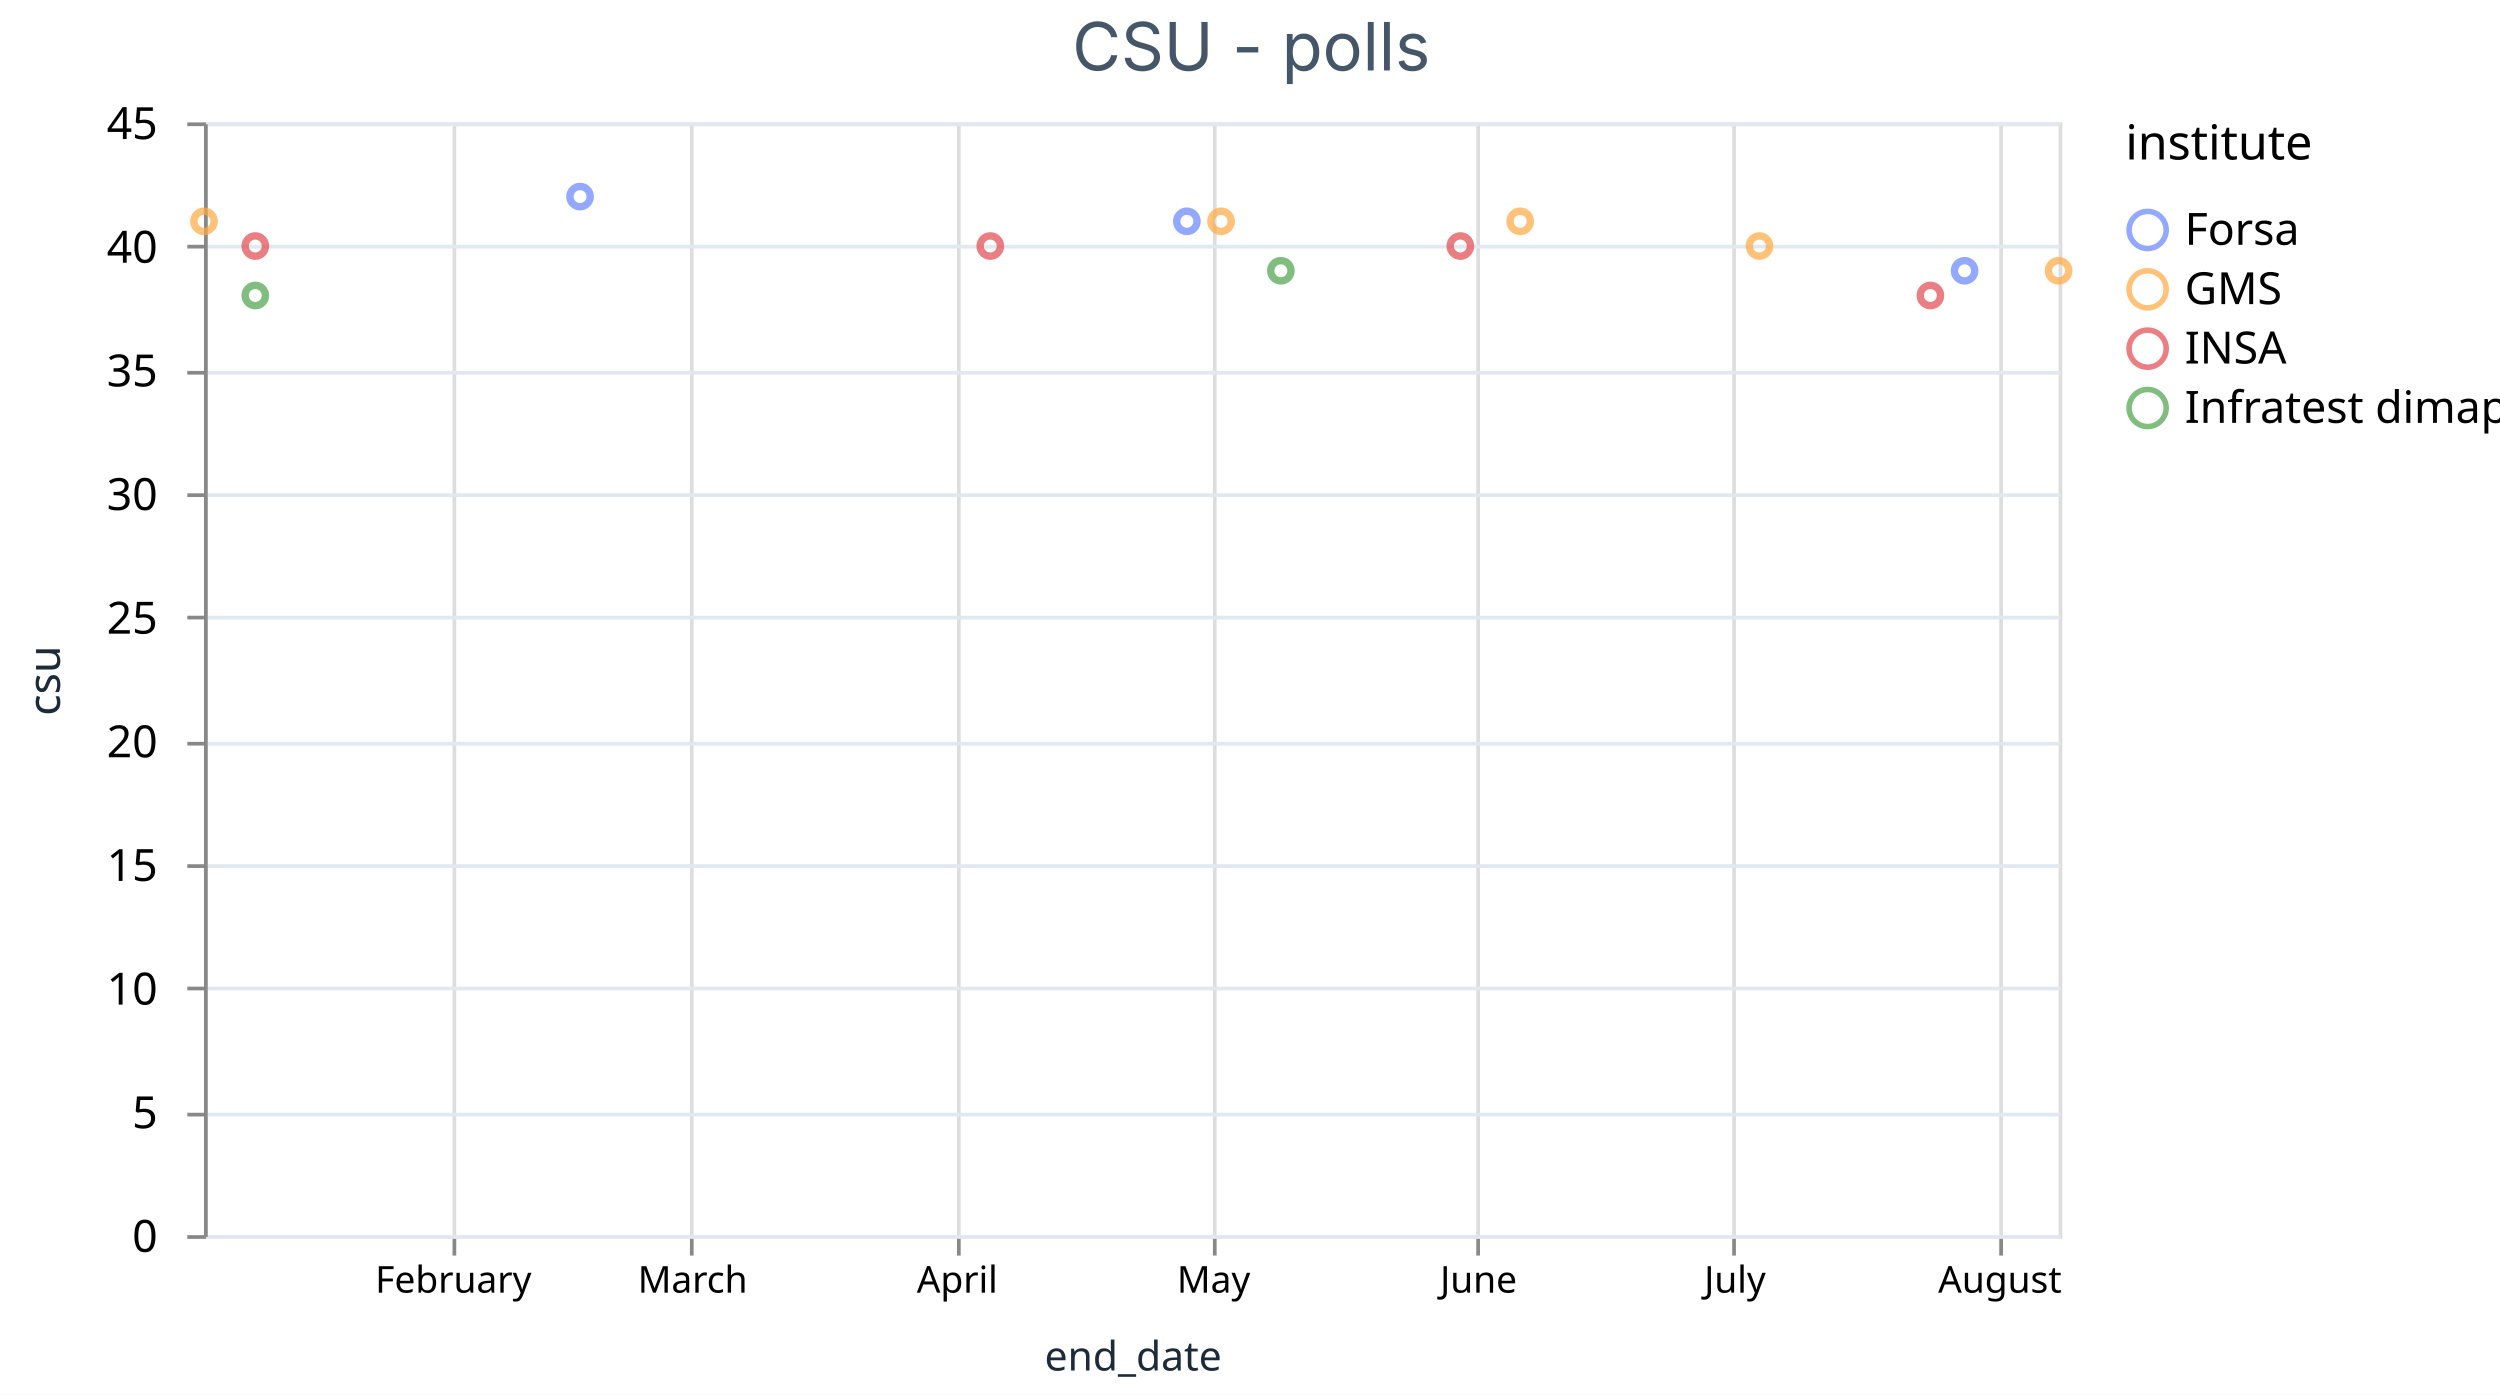
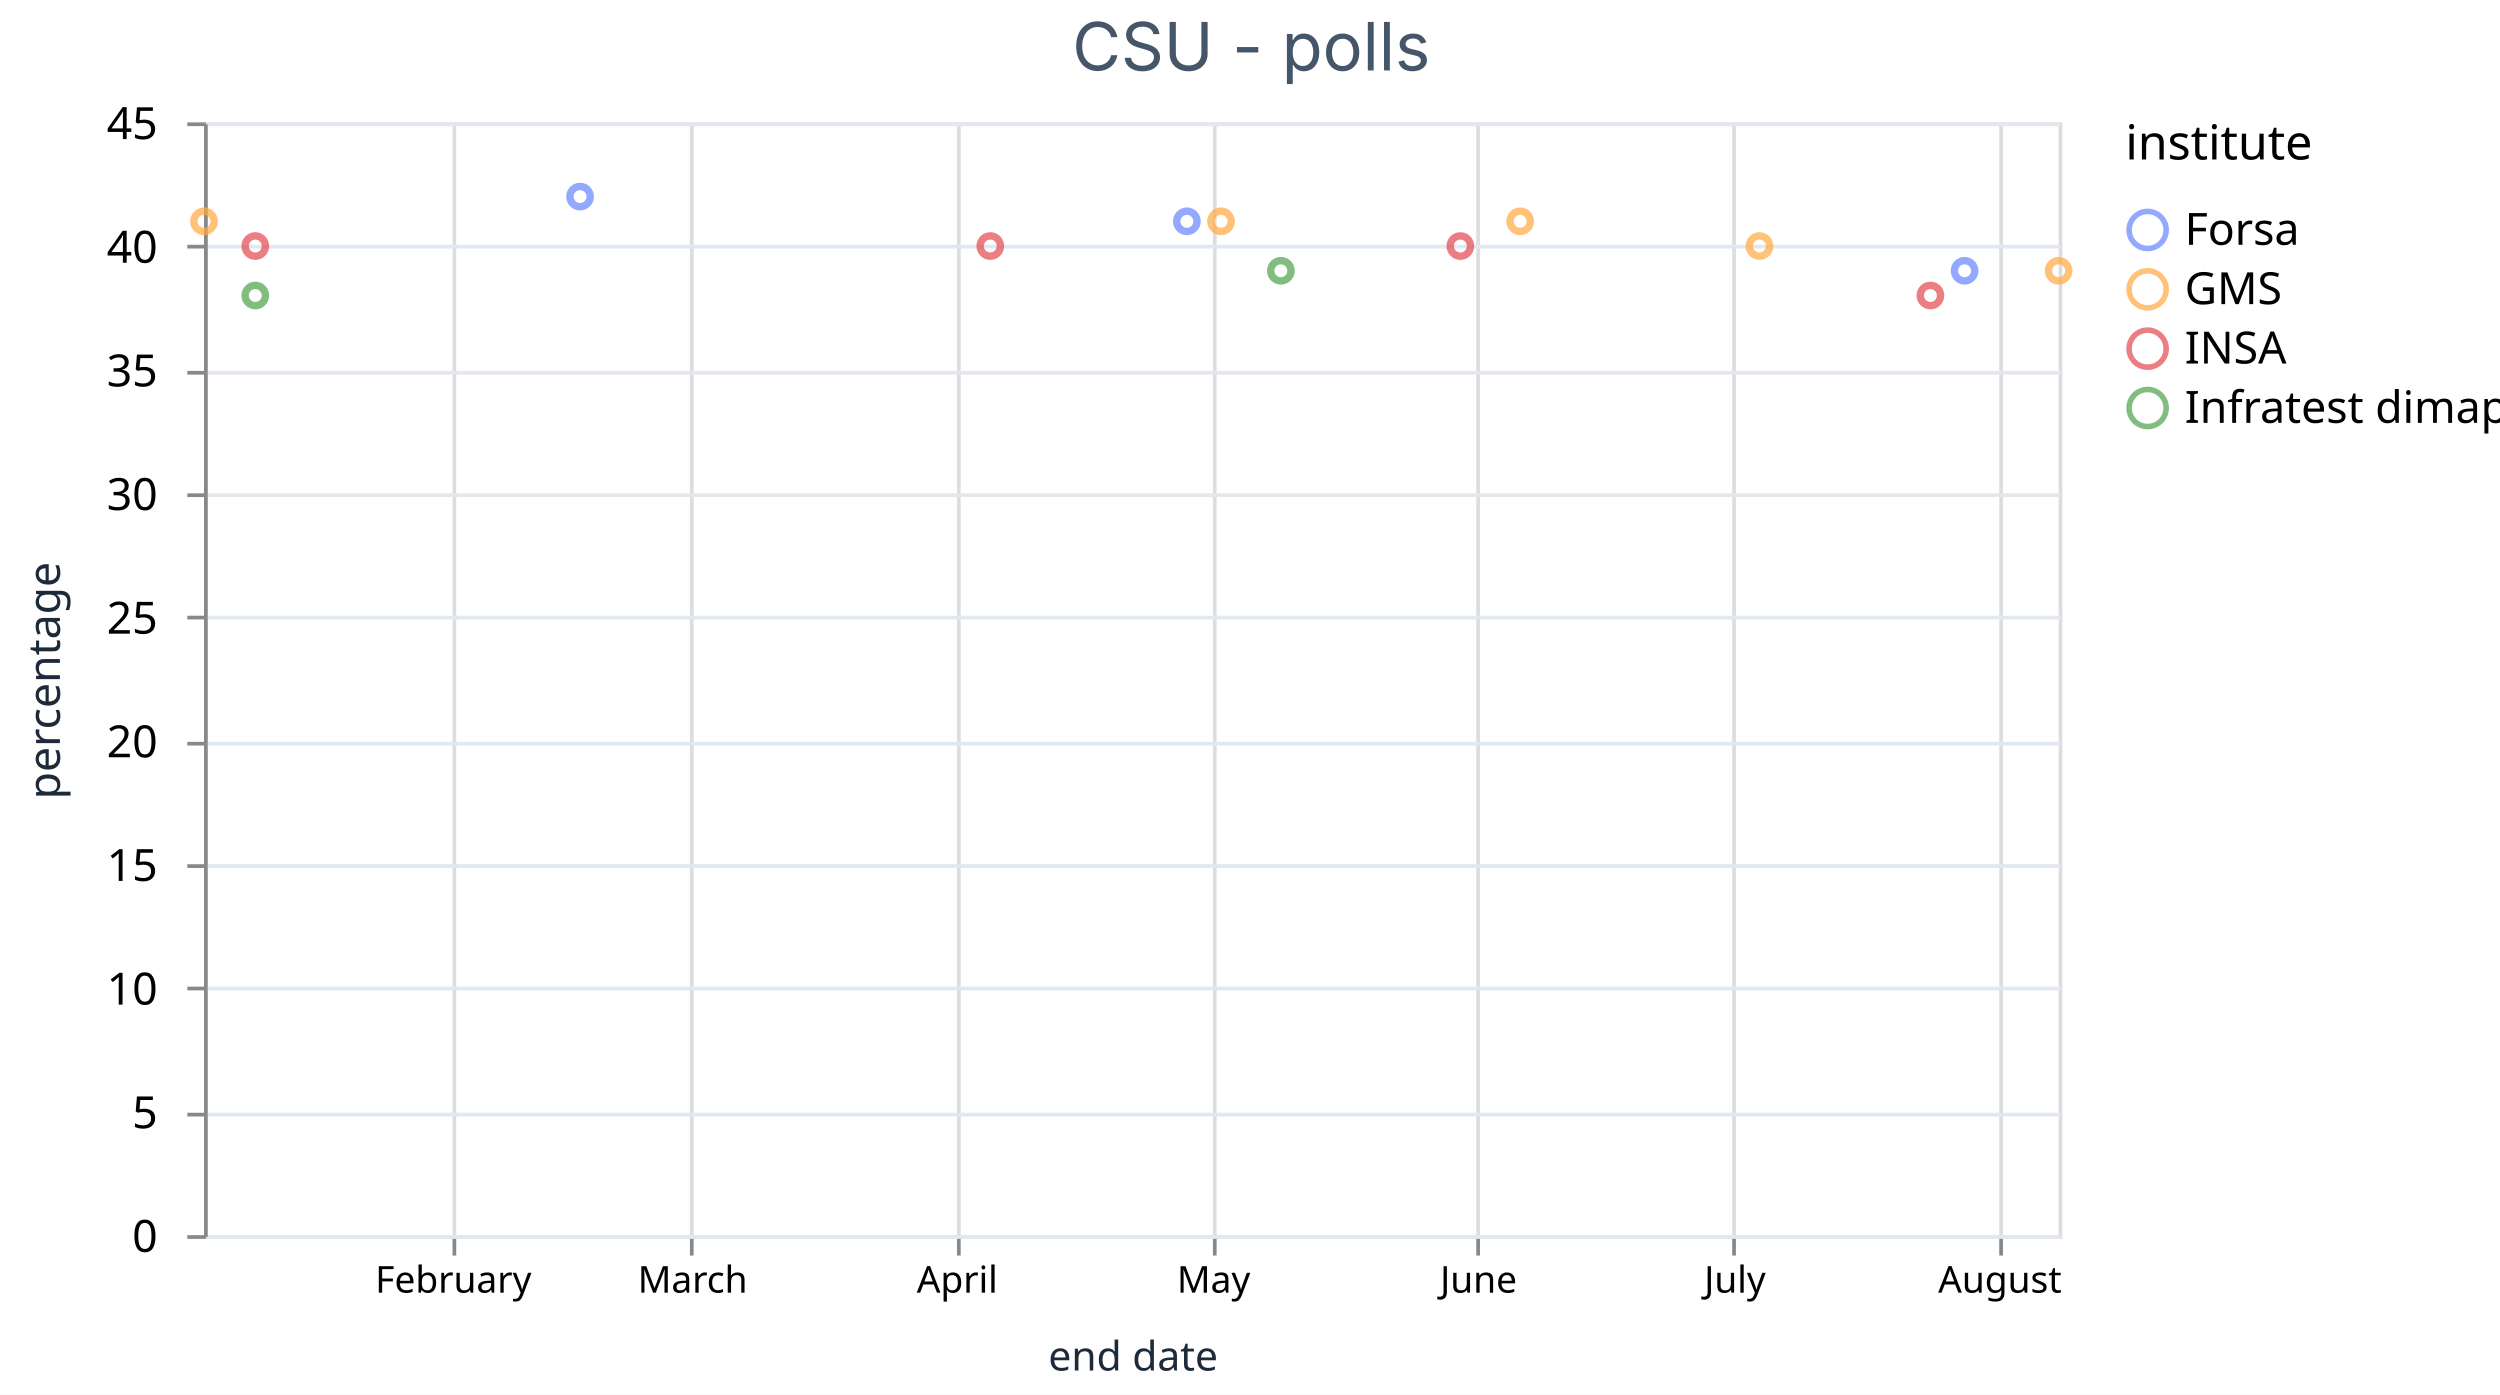
<svg xmlns="http://www.w3.org/2000/svg" version="1.1" class="marks" width="674" height="376" viewBox="0 0 674 376">
  <rect width="674" height="376" fill="#fff" />
  <g fill="none" stroke-miterlimit="10" transform="translate(55,33)">
    <g class="mark-group role-frame root" role="graphics-object" aria-roledescription="group mark container">
      <g transform="translate(0,0)">
        <path class="background" aria-hidden="true" d="M0.5,0.5h500v300h-500Z" stroke="#ddd" />
        <g>
          <g class="mark-group role-axis" aria-hidden="true">
            <g transform="translate(0.5,300.5)">
              <path class="background" aria-hidden="true" d="M0,0h0v0h0Z" pointer-events="none" />
              <g>
                <g class="mark-rule role-axis-grid" pointer-events="none">
                  <line transform="translate(67,-300)" x2="0" y2="300" stroke="#ddd" stroke-width="1" opacity="1" />
                  <line transform="translate(131,-300)" x2="0" y2="300" stroke="#ddd" stroke-width="1" opacity="1" />
                  <line transform="translate(203,-300)" x2="0" y2="300" stroke="#ddd" stroke-width="1" opacity="1" />
                  <line transform="translate(272,-300)" x2="0" y2="300" stroke="#ddd" stroke-width="1" opacity="1" />
                  <line transform="translate(343,-300)" x2="0" y2="300" stroke="#ddd" stroke-width="1" opacity="1" />
                  <line transform="translate(412,-300)" x2="0" y2="300" stroke="#ddd" stroke-width="1" opacity="1" />
                  <line transform="translate(484,-300)" x2="0" y2="300" stroke="#ddd" stroke-width="1" opacity="1" />
                </g>
              </g>
              <path class="foreground" aria-hidden="true" d="" pointer-events="none" display="none" />
            </g>
          </g>
          <g class="mark-group role-axis" aria-hidden="true">
            <g transform="translate(0.5,0.5)">
              <path class="background" aria-hidden="true" d="M0,0h0v0h0Z" pointer-events="none" />
              <g>
                <g class="mark-rule role-axis-grid" pointer-events="none">
                  <line transform="translate(0,300)" x2="500" y2="0" stroke="#e1e8f0" stroke-width="1" opacity="1" />
                  <line transform="translate(0,267)" x2="500" y2="0" stroke="#e1e8f0" stroke-width="1" opacity="1" />
                  <line transform="translate(0,233)" x2="500" y2="0" stroke="#e1e8f0" stroke-width="1" opacity="1" />
                  <line transform="translate(0,200)" x2="500" y2="0" stroke="#e1e8f0" stroke-width="1" opacity="1" />
                  <line transform="translate(0,167)" x2="500" y2="0" stroke="#e1e8f0" stroke-width="1" opacity="1" />
                  <line transform="translate(0,133)" x2="500" y2="0" stroke="#e1e8f0" stroke-width="1" opacity="1" />
                  <line transform="translate(0,100)" x2="500" y2="0" stroke="#e1e8f0" stroke-width="1" opacity="1" />
                  <line transform="translate(0,67)" x2="500" y2="0" stroke="#e1e8f0" stroke-width="1" opacity="1" />
                  <line transform="translate(0,33)" x2="500" y2="0" stroke="#e1e8f0" stroke-width="1" opacity="1" />
                  <line transform="translate(0,0)" x2="500" y2="0" stroke="#e1e8f0" stroke-width="1" opacity="1" />
                </g>
              </g>
              <path class="foreground" aria-hidden="true" d="" pointer-events="none" display="none" />
            </g>
          </g>
-           <g class="mark-group role-axis" role="graphics-symbol" aria-roledescription="axis" aria-label="X-axis titled 'end_date' for a time scale with values from Tuesday, 03 January 2023, 1:00:00 AM to Tuesday, 08 August 2023, 2:00:00 AM">
+           <g class="mark-group role-axis" role="graphics-symbol" aria-roledescription="axis" aria-label="X-axis titled 'end date' for a time scale with values from Tuesday, 03 January 2023, 1:00:00 AM to Tuesday, 08 August 2023, 2:00:00 AM">
            <g transform="translate(0.5,300.5)">
              <path class="background" aria-hidden="true" d="M0,0h0v0h0Z" pointer-events="none" />
              <g>
                <g class="mark-rule role-axis-tick" pointer-events="none">
                  <line transform="translate(67,0)" x2="0" y2="5" stroke="#888" stroke-width="1" opacity="1" />
                  <line transform="translate(131,0)" x2="0" y2="5" stroke="#888" stroke-width="1" opacity="1" />
                  <line transform="translate(203,0)" x2="0" y2="5" stroke="#888" stroke-width="1" opacity="1" />
                  <line transform="translate(272,0)" x2="0" y2="5" stroke="#888" stroke-width="1" opacity="1" />
                  <line transform="translate(343,0)" x2="0" y2="5" stroke="#888" stroke-width="1" opacity="1" />
                  <line transform="translate(412,0)" x2="0" y2="5" stroke="#888" stroke-width="1" opacity="1" />
                  <line transform="translate(484,0)" x2="0" y2="5" stroke="#888" stroke-width="1" opacity="1" />
                </g>
                <g class="mark-text role-axis-label" pointer-events="none">
                  <text text-anchor="middle" transform="translate(66.72427,15)" font-family="sans-serif" font-size="10px" fill="#000" opacity="1">February</text>
                  <text text-anchor="middle" transform="translate(131.2404,15)" font-family="sans-serif" font-size="10px" fill="#000" opacity="1">March</text>
                  <text text-anchor="middle" transform="translate(202.573,15)" font-family="sans-serif" font-size="10px" fill="#000" opacity="1">April</text>
                  <text text-anchor="middle" transform="translate(271.6974,15)" font-family="sans-serif" font-size="10px" fill="#000" opacity="1">May</text>
                  <text text-anchor="middle" transform="translate(343.126,15)" font-family="sans-serif" font-size="10px" fill="#000" opacity="1">June</text>
                  <text text-anchor="middle" transform="translate(412.2504,15)" font-family="sans-serif" font-size="10px" fill="#000" opacity="1">July</text>
                  <text text-anchor="middle" transform="translate(483.679,15)" font-family="sans-serif" font-size="10px" fill="#000" opacity="1">August</text>
                </g>
                <g class="mark-rule role-axis-domain" pointer-events="none">
                  <line transform="translate(0,0)" x2="500" y2="0" stroke="#e1e8f0" stroke-width="1" opacity="1" />
                </g>
                <g class="mark-text role-axis-title" pointer-events="none">
-                   <text text-anchor="middle" transform="translate(250,36)" font-family="sans-serif" font-size="11px" font-weight="400" fill="#1c2a3a" opacity="1">end_date</text>
-                 </g>
-               </g>
-               <path class="foreground" aria-hidden="true" d="" pointer-events="none" display="none" />
-             </g>
-           </g>
-           <g class="mark-group role-axis" role="graphics-symbol" aria-roledescription="axis" aria-label="Y-axis titled 'csu' for a linear scale with values from 0 to 45">
+                   <text text-anchor="middle" transform="translate(250,36)" font-family="sans-serif" font-size="11px" font-weight="400" fill="#1c2a3a" opacity="1">end date</text>
+                 </g>
+               </g>
+               <path class="foreground" aria-hidden="true" d="" pointer-events="none" display="none" />
+             </g>
+           </g>
+           <g class="mark-group role-axis" role="graphics-symbol" aria-roledescription="axis" aria-label="Y-axis titled 'percentage' for a linear scale with values from 0 to 45">
            <g transform="translate(0.5,0.5)">
              <path class="background" aria-hidden="true" d="M0,0h0v0h0Z" pointer-events="none" />
              <g>
                <g class="mark-rule role-axis-tick" pointer-events="none">
                  <line transform="translate(0,300)" x2="-5" y2="0" stroke="#888" stroke-width="1" opacity="1" />
                  <line transform="translate(0,267)" x2="-5" y2="0" stroke="#888" stroke-width="1" opacity="1" />
                  <line transform="translate(0,233)" x2="-5" y2="0" stroke="#888" stroke-width="1" opacity="1" />
                  <line transform="translate(0,200)" x2="-5" y2="0" stroke="#888" stroke-width="1" opacity="1" />
                  <line transform="translate(0,167)" x2="-5" y2="0" stroke="#888" stroke-width="1" opacity="1" />
                  <line transform="translate(0,133)" x2="-5" y2="0" stroke="#888" stroke-width="1" opacity="1" />
                  <line transform="translate(0,100)" x2="-5" y2="0" stroke="#888" stroke-width="1" opacity="1" />
                  <line transform="translate(0,67)" x2="-5" y2="0" stroke="#888" stroke-width="1" opacity="1" />
                  <line transform="translate(0,33)" x2="-5" y2="0" stroke="#888" stroke-width="1" opacity="1" />
                  <line transform="translate(0,0)" x2="-5" y2="0" stroke="#888" stroke-width="1" opacity="1" />
                </g>
                <g class="mark-text role-axis-label" pointer-events="none">
                  <text text-anchor="end" transform="translate(-13,304)" font-family="sans-serif" font-size="12px" fill="#000" opacity="1">0</text>
                  <text text-anchor="end" transform="translate(-13,270.6667)" font-family="sans-serif" font-size="12px" fill="#000" opacity="1">5</text>
                  <text text-anchor="end" transform="translate(-13,237.3333)" font-family="sans-serif" font-size="12px" fill="#000" opacity="1">10</text>
                  <text text-anchor="end" transform="translate(-13,204)" font-family="sans-serif" font-size="12px" fill="#000" opacity="1">15</text>
                  <text text-anchor="end" transform="translate(-13,170.6667)" font-family="sans-serif" font-size="12px" fill="#000" opacity="1">20</text>
                  <text text-anchor="end" transform="translate(-13,137.3333)" font-family="sans-serif" font-size="12px" fill="#000" opacity="1">25</text>
                  <text text-anchor="end" transform="translate(-13,104)" font-family="sans-serif" font-size="12px" fill="#000" opacity="1">30</text>
                  <text text-anchor="end" transform="translate(-13,70.66667)" font-family="sans-serif" font-size="12px" fill="#000" opacity="1">35</text>
                  <text text-anchor="end" transform="translate(-13,37.33333)" font-family="sans-serif" font-size="12px" fill="#000" opacity="1">40</text>
                  <text text-anchor="end" transform="translate(-13,4)" font-family="sans-serif" font-size="12px" fill="#000" opacity="1">45</text>
                </g>
                <g class="mark-rule role-axis-domain" pointer-events="none">
                  <line transform="translate(0,300)" x2="0" y2="-300" stroke="#888" stroke-width="1" opacity="1" />
                </g>
                <g class="mark-text role-axis-title" pointer-events="none">
-                   <text text-anchor="middle" transform="translate(-36.34766,150) rotate(-90) translate(0,-3)" font-family="sans-serif" font-size="12px" font-weight="400" fill="#1c2a3a" opacity="1">csu</text>
+                   <text text-anchor="middle" transform="translate(-36.34766,150) rotate(-90) translate(0,-3)" font-family="sans-serif" font-size="12px" font-weight="400" fill="#1c2a3a" opacity="1">percentage</text>
                </g>
              </g>
              <path class="foreground" aria-hidden="true" d="" pointer-events="none" display="none" />
            </g>
          </g>
          <g class="mark-symbol role-mark marks" role="graphics-object" aria-roledescription="symbol mark container">
-             <path aria-label="end_date: Aug 08, 2023; csu: 39; institute: GMS" role="graphics-symbol" aria-roledescription="point" transform="translate(500,40)" d="M2.739,0A2.739,2.739,0,1,1,-2.739,0A2.739,2.739,0,1,1,2.739,0" stroke="#ffa83f" stroke-width="2" opacity="0.7" />
-             <path aria-label="end_date: Jul 28, 2023; csu: 39; institute: Forsa" role="graphics-symbol" aria-roledescription="point" transform="translate(474.6544,40)" d="M2.739,0A2.739,2.739,0,1,1,-2.739,0A2.739,2.739,0,1,1,2.739,0" stroke="#6583ff" stroke-width="2" opacity="0.7" />
-             <path aria-label="end_date: Jul 24, 2023; csu: 38; institute: INSA" role="graphics-symbol" aria-roledescription="point" transform="translate(465.4378,46.66667)" d="M2.739,0A2.739,2.739,0,1,1,-2.739,0A2.739,2.739,0,1,1,2.739,0" stroke="#e2474d" stroke-width="2" opacity="0.7" />
-             <path aria-label="end_date: Jul 04, 2023; csu: 40; institute: GMS" role="graphics-symbol" aria-roledescription="point" transform="translate(419.3548,33.33333)" d="M2.739,0A2.739,2.739,0,1,1,-2.739,0A2.739,2.739,0,1,1,2.739,0" stroke="#ffa83f" stroke-width="2" opacity="0.7" />
-             <path aria-label="end_date: Jun 06, 2023; csu: 41; institute: GMS" role="graphics-symbol" aria-roledescription="point" transform="translate(354.8387,26.66667)" d="M2.739,0A2.739,2.739,0,1,1,-2.739,0A2.739,2.739,0,1,1,2.739,0" stroke="#ffa83f" stroke-width="2" opacity="0.7" />
-             <path aria-label="end_date: May 30, 2023; csu: 40; institute: INSA" role="graphics-symbol" aria-roledescription="point" transform="translate(338.7097,33.33333)" d="M2.739,0A2.739,2.739,0,1,1,-2.739,0A2.739,2.739,0,1,1,2.739,0" stroke="#e2474d" stroke-width="2" opacity="0.7" />
-             <path aria-label="end_date: May 09, 2023; csu: 39; institute: Infratest dimap" role="graphics-symbol" aria-roledescription="point" transform="translate(290.3226,40)" d="M2.739,0A2.739,2.739,0,1,1,-2.739,0A2.739,2.739,0,1,1,2.739,0" stroke="#4aa148" stroke-width="2" opacity="0.7" />
-             <path aria-label="end_date: Apr 28, 2023; csu: 41; institute: Forsa" role="graphics-symbol" aria-roledescription="point" transform="translate(264.977,26.66667)" d="M2.739,0A2.739,2.739,0,1,1,-2.739,0A2.739,2.739,0,1,1,2.739,0" stroke="#6583ff" stroke-width="2" opacity="0.7" />
-             <path aria-label="end_date: May 02, 2023; csu: 41; institute: GMS" role="graphics-symbol" aria-roledescription="point" transform="translate(274.1935,26.66667)" d="M2.739,0A2.739,2.739,0,1,1,-2.739,0A2.739,2.739,0,1,1,2.739,0" stroke="#ffa83f" stroke-width="2" opacity="0.7" />
-             <path aria-label="end_date: Apr 05, 2023; csu: 40; institute: INSA" role="graphics-symbol" aria-roledescription="point" transform="translate(211.9816,33.33333)" d="M2.739,0A2.739,2.739,0,1,1,-2.739,0A2.739,2.739,0,1,1,2.739,0" stroke="#e2474d" stroke-width="2" opacity="0.7" />
-             <path aria-label="end_date: Feb 16, 2023; csu: 42; institute: Forsa" role="graphics-symbol" aria-roledescription="point" transform="translate(101.3825,20)" d="M2.739,0A2.739,2.739,0,1,1,-2.739,0A2.739,2.739,0,1,1,2.739,0" stroke="#6583ff" stroke-width="2" opacity="0.7" />
-             <path aria-label="end_date: Jan 09, 2023; csu: 40; institute: INSA" role="graphics-symbol" aria-roledescription="point" transform="translate(13.82488,33.33333)" d="M2.739,0A2.739,2.739,0,1,1,-2.739,0A2.739,2.739,0,1,1,2.739,0" stroke="#e2474d" stroke-width="2" opacity="0.7" />
-             <path aria-label="end_date: Jan 09, 2023; csu: 38; institute: Infratest dimap" role="graphics-symbol" aria-roledescription="point" transform="translate(13.82488,46.66667)" d="M2.739,0A2.739,2.739,0,1,1,-2.739,0A2.739,2.739,0,1,1,2.739,0" stroke="#4aa148" stroke-width="2" opacity="0.7" />
-             <path aria-label="end_date: Jan 03, 2023; csu: 41; institute: GMS" role="graphics-symbol" aria-roledescription="point" transform="translate(0,26.66667)" d="M2.739,0A2.739,2.739,0,1,1,-2.739,0A2.739,2.739,0,1,1,2.739,0" stroke="#ffa83f" stroke-width="2" opacity="0.7" />
+             <path aria-label="end date: Aug 08, 2023; percentage: 39; institute: GMS" role="graphics-symbol" aria-roledescription="point" transform="translate(500,40)" d="M2.739,0A2.739,2.739,0,1,1,-2.739,0A2.739,2.739,0,1,1,2.739,0" stroke="#ffa83f" stroke-width="2" opacity="0.7" />
+             <path aria-label="end date: Jul 28, 2023; percentage: 39; institute: Forsa" role="graphics-symbol" aria-roledescription="point" transform="translate(474.6544,40)" d="M2.739,0A2.739,2.739,0,1,1,-2.739,0A2.739,2.739,0,1,1,2.739,0" stroke="#6583ff" stroke-width="2" opacity="0.7" />
+             <path aria-label="end date: Jul 24, 2023; percentage: 38; institute: INSA" role="graphics-symbol" aria-roledescription="point" transform="translate(465.4378,46.66667)" d="M2.739,0A2.739,2.739,0,1,1,-2.739,0A2.739,2.739,0,1,1,2.739,0" stroke="#e2474d" stroke-width="2" opacity="0.7" />
+             <path aria-label="end date: Jul 04, 2023; percentage: 40; institute: GMS" role="graphics-symbol" aria-roledescription="point" transform="translate(419.3548,33.33333)" d="M2.739,0A2.739,2.739,0,1,1,-2.739,0A2.739,2.739,0,1,1,2.739,0" stroke="#ffa83f" stroke-width="2" opacity="0.7" />
+             <path aria-label="end date: Jun 06, 2023; percentage: 41; institute: GMS" role="graphics-symbol" aria-roledescription="point" transform="translate(354.8387,26.66667)" d="M2.739,0A2.739,2.739,0,1,1,-2.739,0A2.739,2.739,0,1,1,2.739,0" stroke="#ffa83f" stroke-width="2" opacity="0.7" />
+             <path aria-label="end date: May 30, 2023; percentage: 40; institute: INSA" role="graphics-symbol" aria-roledescription="point" transform="translate(338.7097,33.33333)" d="M2.739,0A2.739,2.739,0,1,1,-2.739,0A2.739,2.739,0,1,1,2.739,0" stroke="#e2474d" stroke-width="2" opacity="0.7" />
+             <path aria-label="end date: May 09, 2023; percentage: 39; institute: Infratest dimap" role="graphics-symbol" aria-roledescription="point" transform="translate(290.3226,40)" d="M2.739,0A2.739,2.739,0,1,1,-2.739,0A2.739,2.739,0,1,1,2.739,0" stroke="#4aa148" stroke-width="2" opacity="0.7" />
+             <path aria-label="end date: Apr 28, 2023; percentage: 41; institute: Forsa" role="graphics-symbol" aria-roledescription="point" transform="translate(264.977,26.66667)" d="M2.739,0A2.739,2.739,0,1,1,-2.739,0A2.739,2.739,0,1,1,2.739,0" stroke="#6583ff" stroke-width="2" opacity="0.7" />
+             <path aria-label="end date: May 02, 2023; percentage: 41; institute: GMS" role="graphics-symbol" aria-roledescription="point" transform="translate(274.1935,26.66667)" d="M2.739,0A2.739,2.739,0,1,1,-2.739,0A2.739,2.739,0,1,1,2.739,0" stroke="#ffa83f" stroke-width="2" opacity="0.7" />
+             <path aria-label="end date: Apr 05, 2023; percentage: 40; institute: INSA" role="graphics-symbol" aria-roledescription="point" transform="translate(211.9816,33.33333)" d="M2.739,0A2.739,2.739,0,1,1,-2.739,0A2.739,2.739,0,1,1,2.739,0" stroke="#e2474d" stroke-width="2" opacity="0.7" />
+             <path aria-label="end date: Feb 16, 2023; percentage: 42; institute: Forsa" role="graphics-symbol" aria-roledescription="point" transform="translate(101.3825,20)" d="M2.739,0A2.739,2.739,0,1,1,-2.739,0A2.739,2.739,0,1,1,2.739,0" stroke="#6583ff" stroke-width="2" opacity="0.7" />
+             <path aria-label="end date: Jan 09, 2023; percentage: 40; institute: INSA" role="graphics-symbol" aria-roledescription="point" transform="translate(13.82488,33.33333)" d="M2.739,0A2.739,2.739,0,1,1,-2.739,0A2.739,2.739,0,1,1,2.739,0" stroke="#e2474d" stroke-width="2" opacity="0.7" />
+             <path aria-label="end date: Jan 09, 2023; percentage: 38; institute: Infratest dimap" role="graphics-symbol" aria-roledescription="point" transform="translate(13.82488,46.66667)" d="M2.739,0A2.739,2.739,0,1,1,-2.739,0A2.739,2.739,0,1,1,2.739,0" stroke="#4aa148" stroke-width="2" opacity="0.7" />
+             <path aria-label="end date: Jan 03, 2023; percentage: 41; institute: GMS" role="graphics-symbol" aria-roledescription="point" transform="translate(0,26.66667)" d="M2.739,0A2.739,2.739,0,1,1,-2.739,0A2.739,2.739,0,1,1,2.739,0" stroke="#ffa83f" stroke-width="2" opacity="0.7" />
          </g>
          <g class="mark-group role-legend" role="graphics-symbol" aria-roledescription="legend" aria-label="Symbol legend titled 'institute' for stroke color with 4 values: Forsa, GMS, INSA, Infratest dimap">
            <g transform="translate(518,0)">
              <path class="background" aria-hidden="true" d="M0,0h96v84h-96Z" pointer-events="none" />
              <g>
                <g class="mark-group role-legend-entry">
                  <g transform="translate(0,23)">
                    <path class="background" aria-hidden="true" d="M0,0h0v0h0Z" pointer-events="none" />
                    <g>
                      <g class="mark-group role-scope" role="graphics-object" aria-roledescription="group mark container">
                        <g transform="translate(0,0)">
                          <path class="background" aria-hidden="true" d="M0,0h95.371v12.5h-95.371Z" pointer-events="none" opacity="1" />
                          <g>
                            <g class="mark-symbol role-legend-symbol" pointer-events="none">
                              <path transform="translate(6,6)" d="M5,0A5,5,0,1,1,-5,0A5,5,0,1,1,5,0" stroke="#6583ff" stroke-width="1.5" opacity="0.7" />
                            </g>
                            <g class="mark-text role-legend-label" pointer-events="none">
                              <text text-anchor="start" transform="translate(16,10)" font-family="sans-serif" font-size="12px" fill="#000" opacity="1">Forsa</text>
                            </g>
                          </g>
                          <path class="foreground" aria-hidden="true" d="" pointer-events="none" display="none" />
                        </g>
                        <g transform="translate(0,16)">
                          <path class="background" aria-hidden="true" d="M0,0h95.371v12.5h-95.371Z" pointer-events="none" opacity="1" />
                          <g>
                            <g class="mark-symbol role-legend-symbol" pointer-events="none">
                              <path transform="translate(6,6)" d="M5,0A5,5,0,1,1,-5,0A5,5,0,1,1,5,0" stroke="#ffa83f" stroke-width="1.5" opacity="0.7" />
                            </g>
                            <g class="mark-text role-legend-label" pointer-events="none">
                              <text text-anchor="start" transform="translate(16,10)" font-family="sans-serif" font-size="12px" fill="#000" opacity="1">GMS</text>
                            </g>
                          </g>
                          <path class="foreground" aria-hidden="true" d="" pointer-events="none" display="none" />
                        </g>
                        <g transform="translate(0,32)">
                          <path class="background" aria-hidden="true" d="M0,0h95.371v12.5h-95.371Z" pointer-events="none" opacity="1" />
                          <g>
                            <g class="mark-symbol role-legend-symbol" pointer-events="none">
                              <path transform="translate(6,6)" d="M5,0A5,5,0,1,1,-5,0A5,5,0,1,1,5,0" stroke="#e2474d" stroke-width="1.5" opacity="0.7" />
                            </g>
                            <g class="mark-text role-legend-label" pointer-events="none">
                              <text text-anchor="start" transform="translate(16,10)" font-family="sans-serif" font-size="12px" fill="#000" opacity="1">INSA</text>
                            </g>
                          </g>
                          <path class="foreground" aria-hidden="true" d="" pointer-events="none" display="none" />
                        </g>
                        <g transform="translate(0,48)">
                          <path class="background" aria-hidden="true" d="M0,0h95.371v12.5h-95.371Z" pointer-events="none" opacity="1" />
                          <g>
                            <g class="mark-symbol role-legend-symbol" pointer-events="none">
                              <path transform="translate(6,6)" d="M5,0A5,5,0,1,1,-5,0A5,5,0,1,1,5,0" stroke="#4aa148" stroke-width="1.5" opacity="0.7" />
                            </g>
                            <g class="mark-text role-legend-label" pointer-events="none">
                              <text text-anchor="start" transform="translate(16,10)" font-family="sans-serif" font-size="12px" fill="#000" opacity="1">Infratest dimap</text>
                            </g>
                          </g>
                          <path class="foreground" aria-hidden="true" d="" pointer-events="none" display="none" />
                        </g>
                      </g>
                    </g>
                    <path class="foreground" aria-hidden="true" d="" pointer-events="none" display="none" />
                  </g>
                </g>
                <g class="mark-text role-legend-title" pointer-events="none">
                  <text text-anchor="start" transform="translate(0,10)" font-family="sans-serif" font-size="13px" font-weight="400" fill="#000" opacity="1">institute</text>
                </g>
              </g>
              <path class="foreground" aria-hidden="true" d="" pointer-events="none" display="none" />
            </g>
          </g>
          <g class="mark-group role-title">
            <g transform="translate(282.3262,-28)">
              <path class="background" aria-hidden="true" d="M0,0h0v0h0Z" pointer-events="none" />
              <g>
                <g class="mark-text role-title-text" role="graphics-symbol" aria-roledescription="title" aria-label="Title text 'CSU - polls'" pointer-events="none">
                  <text text-anchor="middle" transform="translate(0,14)" font-family="Inter" font-size="18px" font-weight="400" fill="#445668" opacity="1">CSU - polls</text>
                </g>
              </g>
              <path class="foreground" aria-hidden="true" d="" pointer-events="none" display="none" />
            </g>
          </g>
        </g>
        <path class="foreground" aria-hidden="true" d="" display="none" />
      </g>
    </g>
  </g>
</svg>
